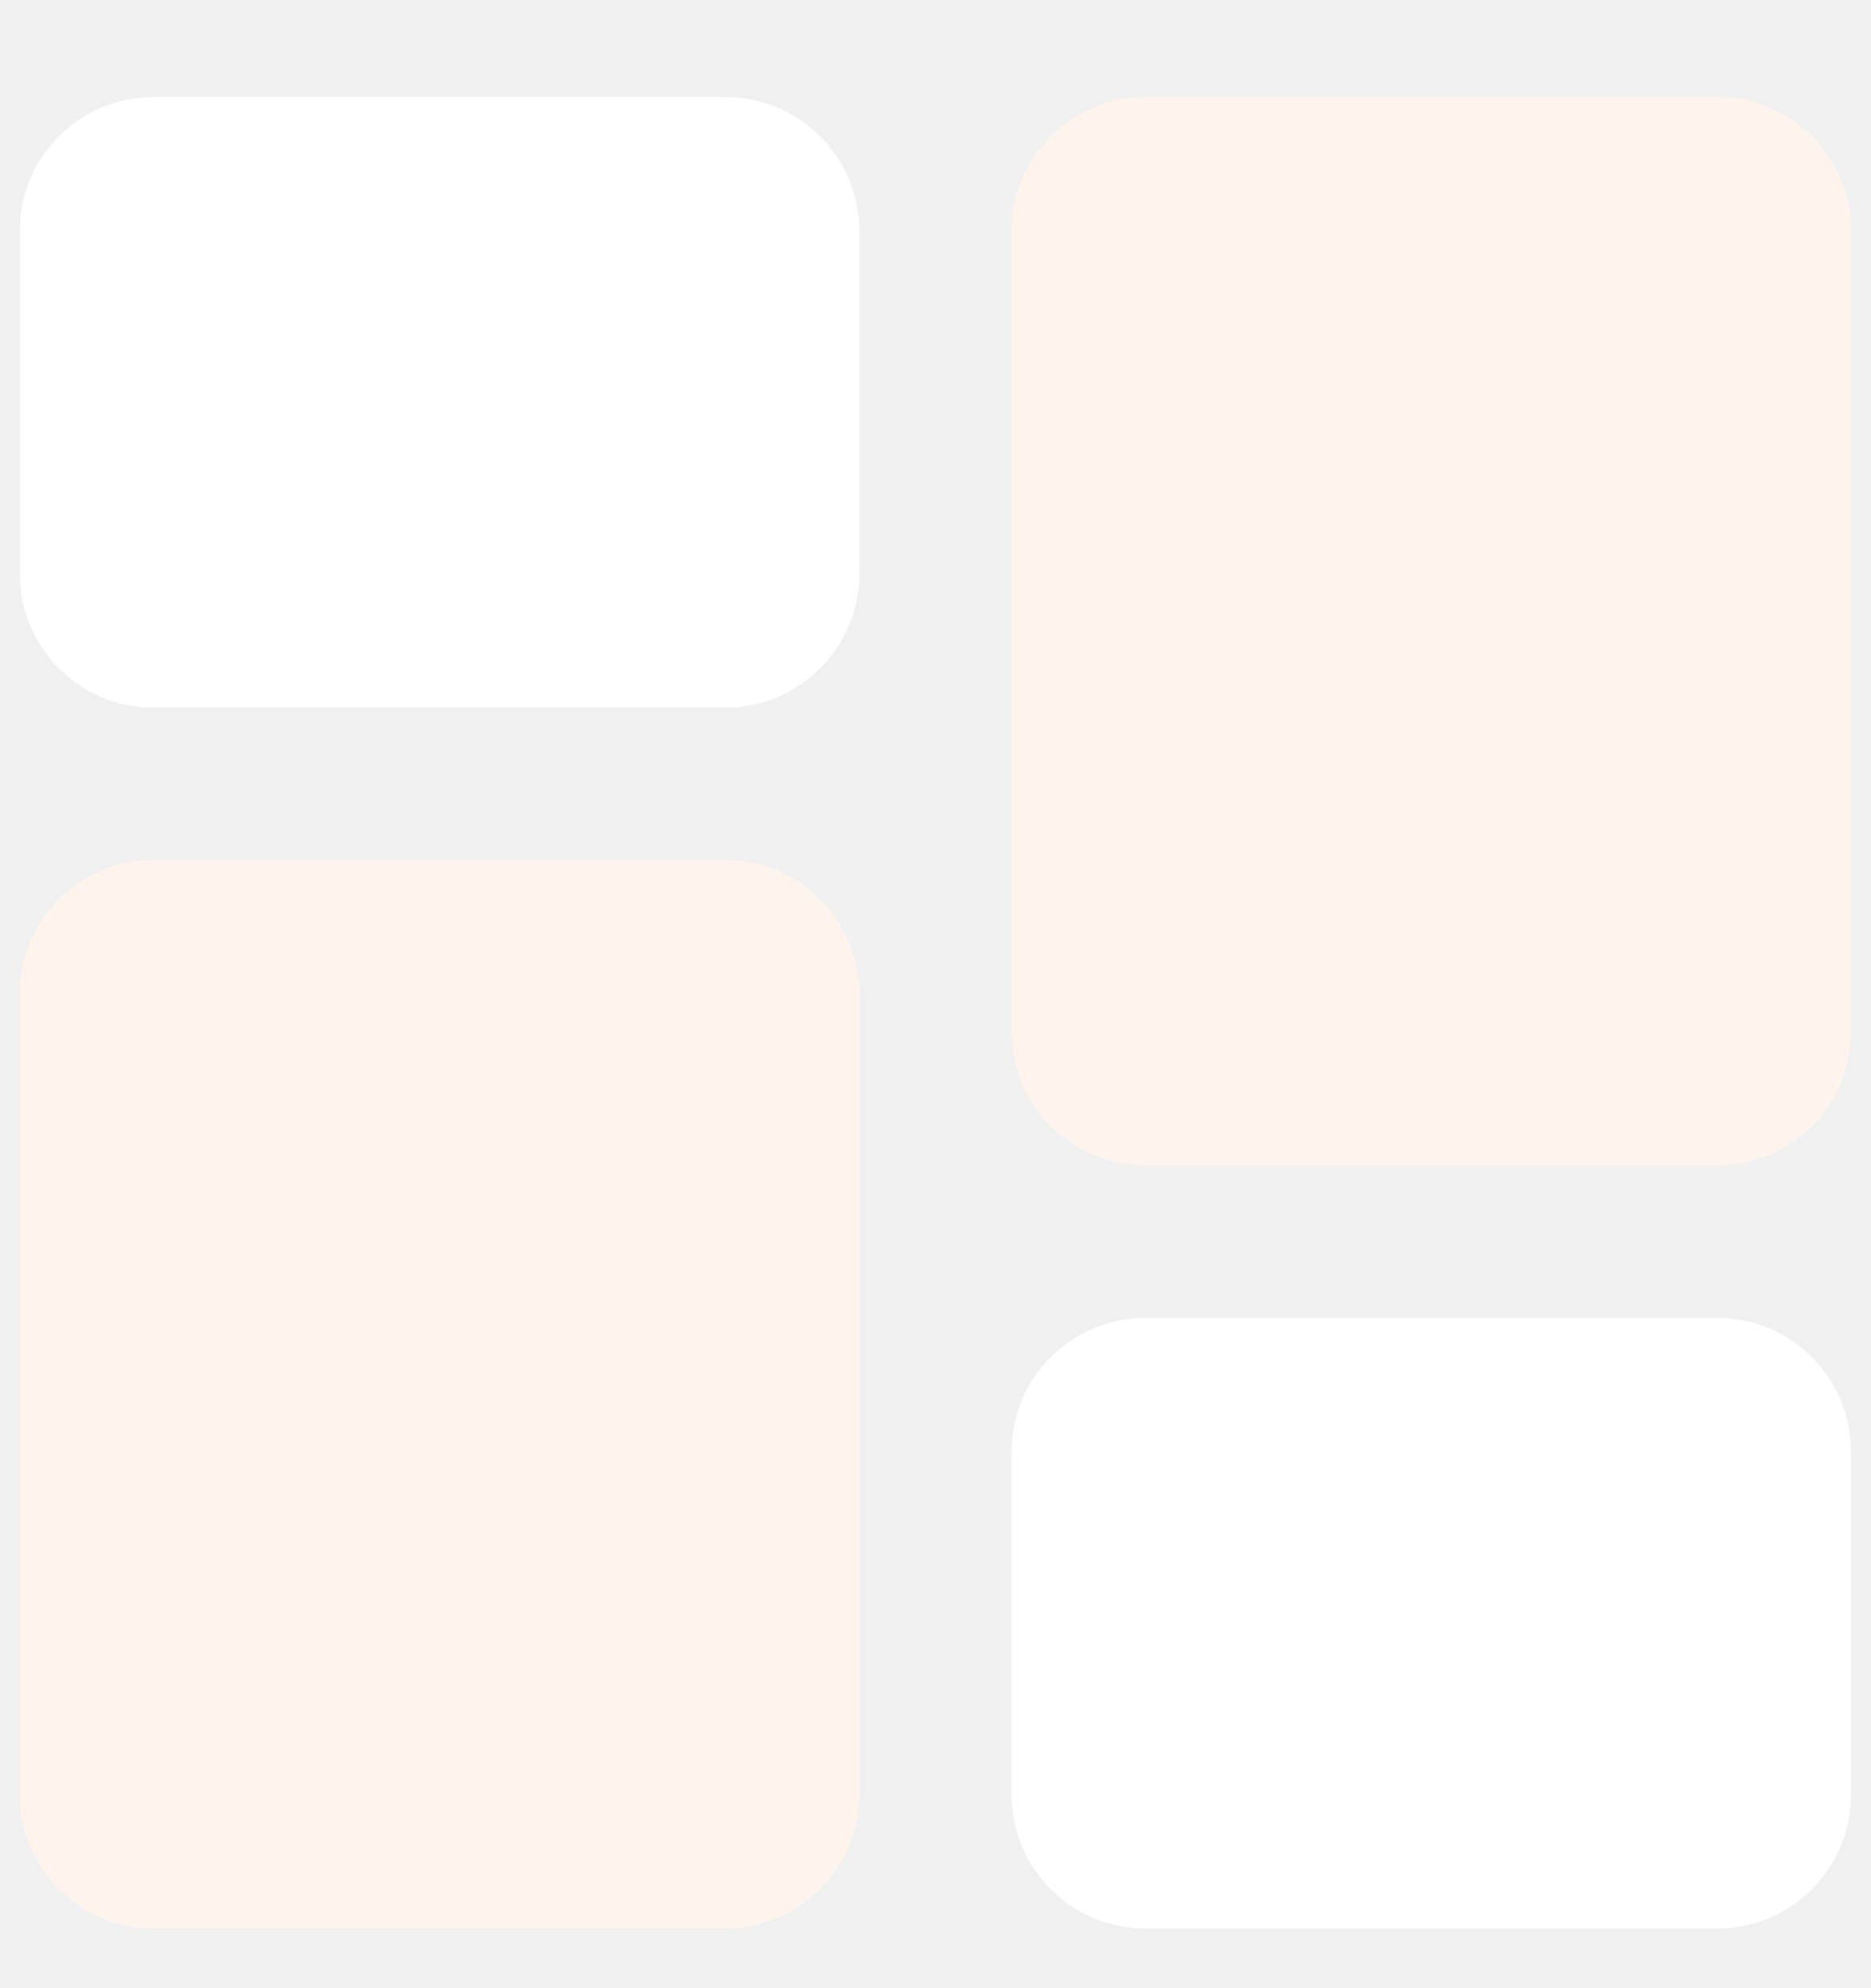
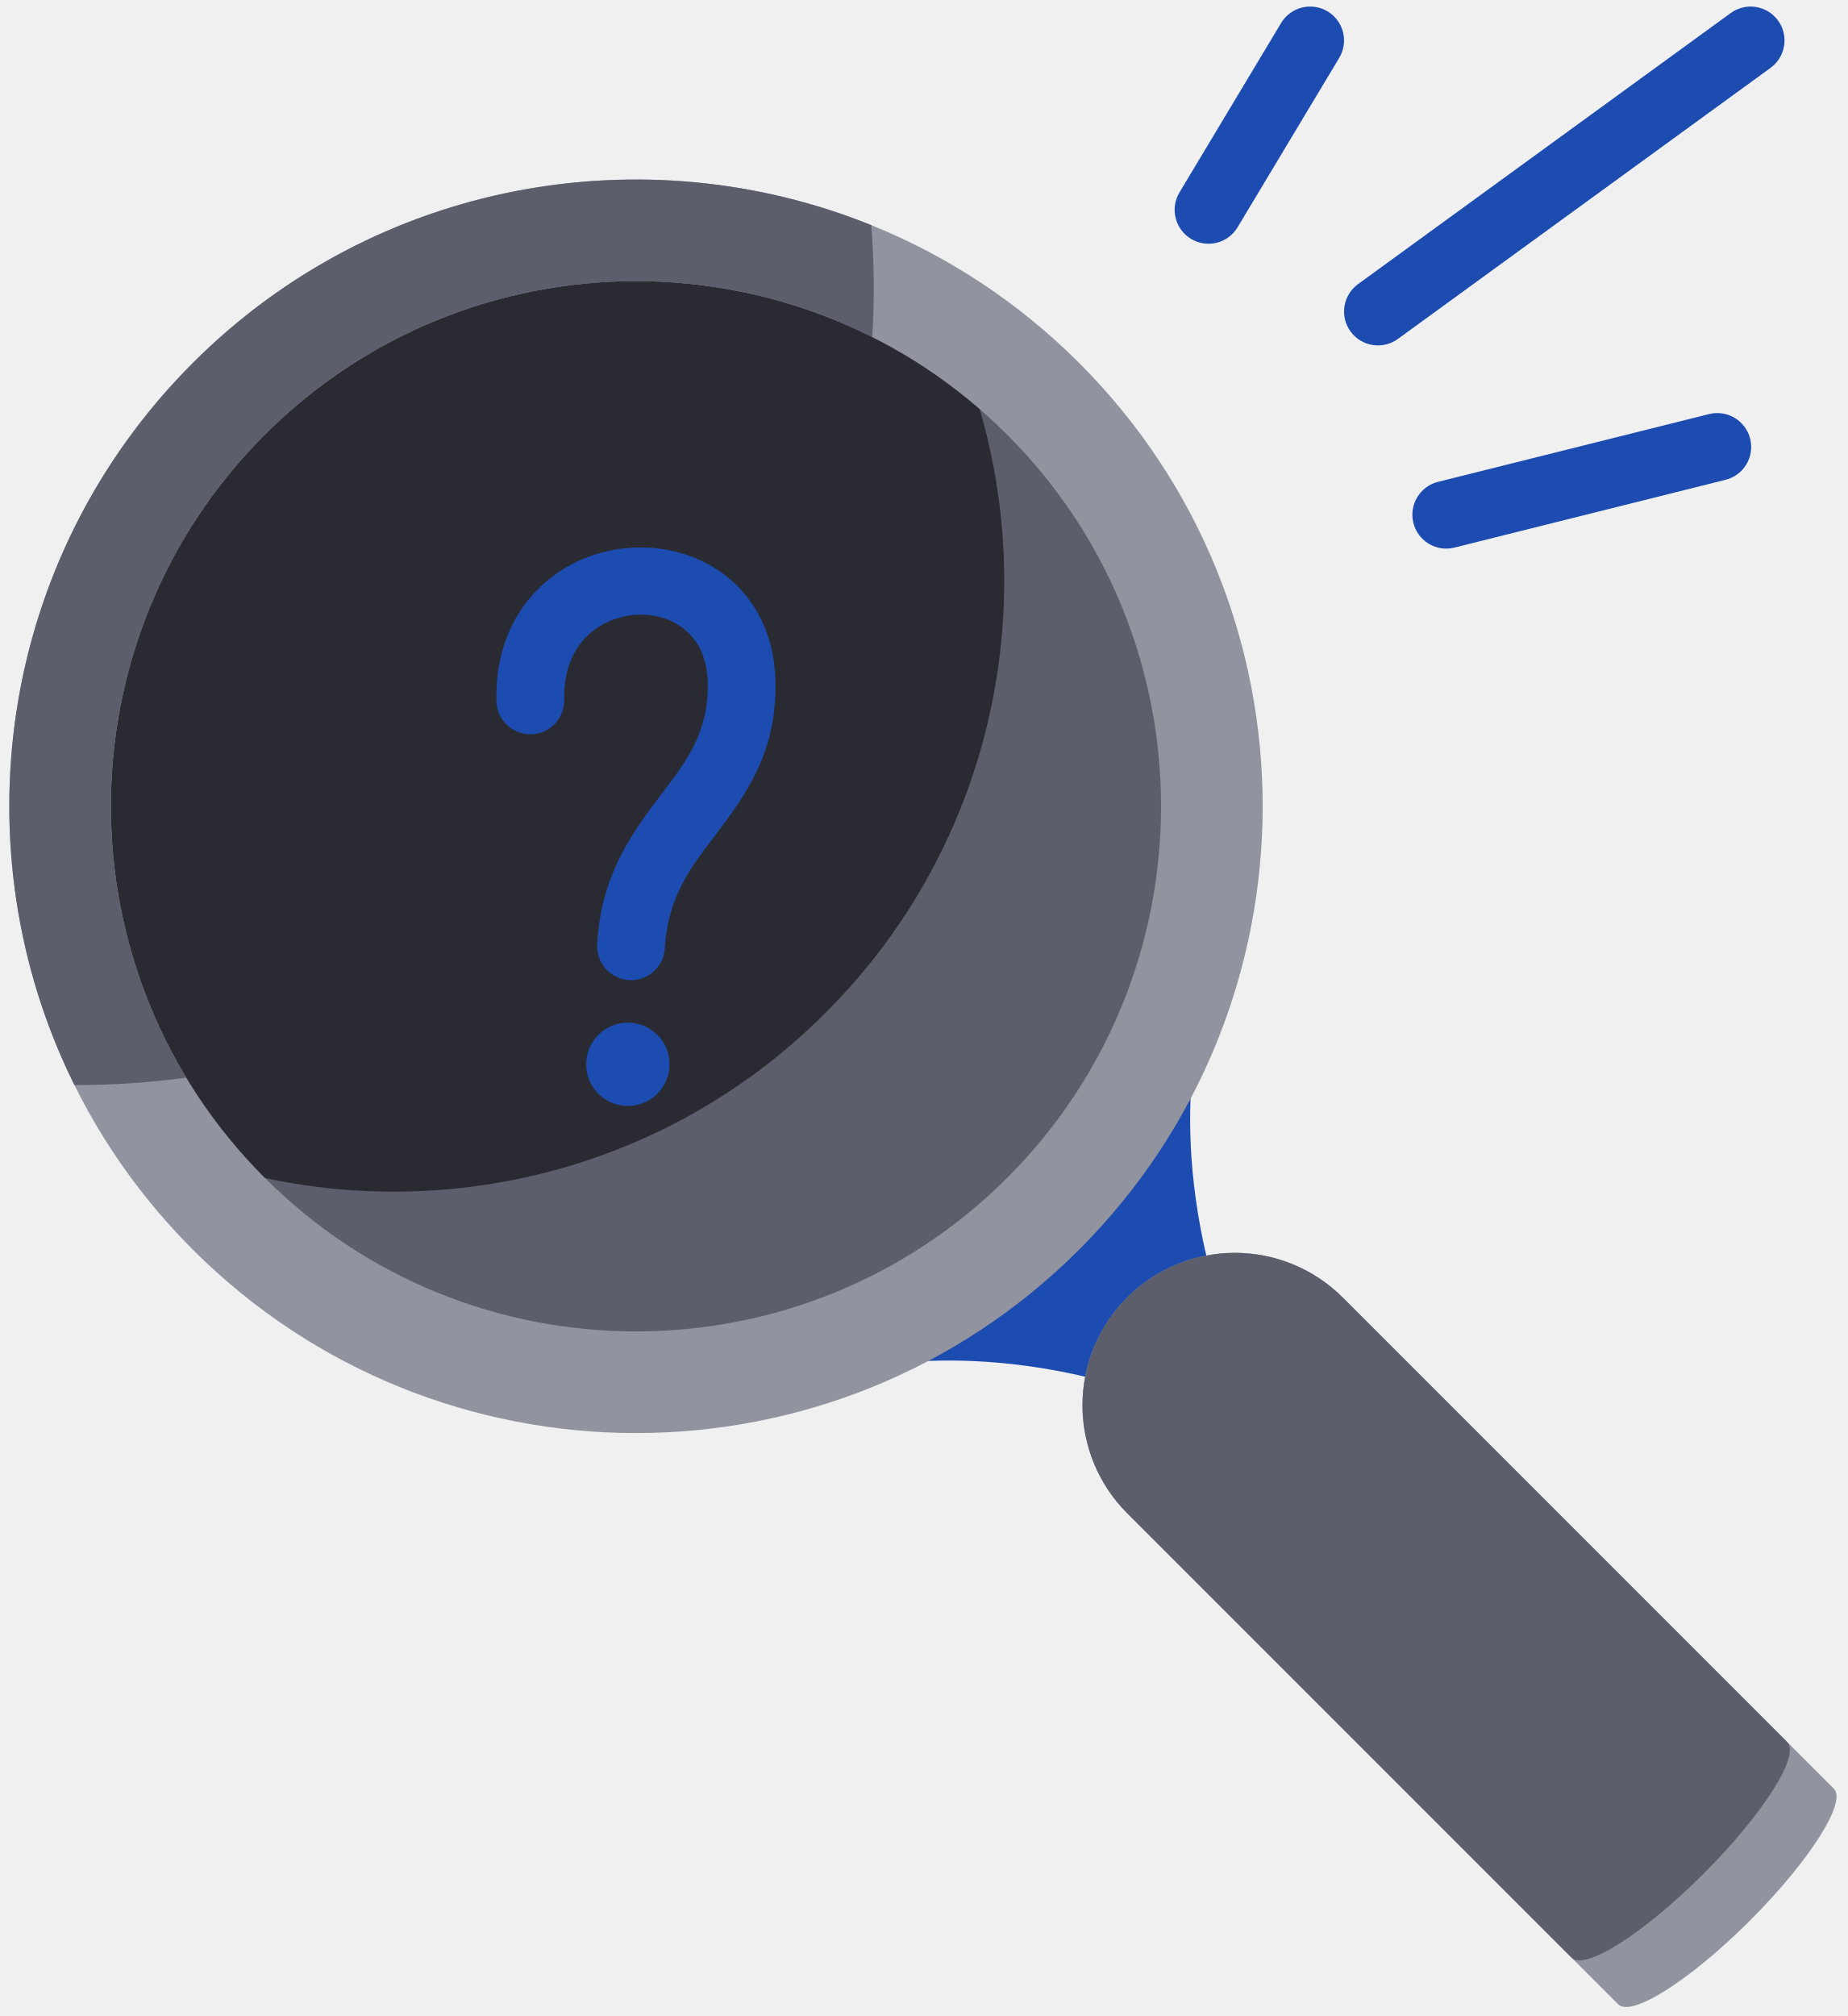
- <svg xmlns="http://www.w3.org/2000/svg" width="16" height="17" viewBox="0 0 16 17" fill="none">
-   <path d="M6.205 0.83H1.312C0.681 0.83 0.169 1.342 0.169 1.972V4.909C0.169 5.538 0.681 6.051 1.312 6.051H6.205C6.835 6.051 7.348 5.539 7.348 4.909V1.972C7.347 1.342 6.835 0.83 6.205 0.83Z" fill="white" />
-   <path d="M6.205 7.355H1.312C0.681 7.355 0.169 7.867 0.169 8.497V15.348C0.169 15.978 0.681 16.49 1.312 16.49H6.205C6.835 16.49 7.348 15.978 7.348 15.348V8.497C7.347 7.867 6.835 7.355 6.205 7.355Z" fill="#FFF4ED" />
-   <path d="M14.687 11.27H9.794C9.164 11.27 8.651 11.782 8.651 12.412V15.349C8.651 15.978 9.163 16.491 9.794 16.491H14.687C15.318 16.49 15.829 15.978 15.829 15.348V12.412C15.829 11.782 15.318 11.27 14.687 11.27Z" fill="white" />
-   <path d="M14.687 0.83H9.794C9.164 0.83 8.651 1.342 8.651 1.972V8.823C8.651 9.453 9.163 9.966 9.794 9.966H14.687C15.317 9.966 15.829 9.454 15.829 8.823V1.972C15.829 1.342 15.318 0.83 14.687 0.83Z" fill="#FFF4ED" />
+ <svg xmlns="http://www.w3.org/2000/svg" width="121" height="132" viewBox="0 0 121 132" fill="none">
+   <path fill-rule="evenodd" clip-rule="evenodd" d="M78.744 66.357L55.21 89.889C55.21 89.889 63.579 87.276 75.607 91.458C77.63 92.162 81.016 88.776 80.313 86.752C76.131 74.724 78.744 66.357 78.744 66.357Z" fill="#1D4CB0" />
+   <path fill-rule="evenodd" clip-rule="evenodd" d="M15.761 26.905C30.049 12.619 53.247 12.619 67.535 26.905C81.822 41.194 81.822 64.391 67.535 78.68C53.247 92.966 30.049 92.966 15.761 78.68C1.474 64.391 1.474 41.194 15.761 26.905Z" fill="#2A2A33" />
+   <path fill-rule="evenodd" clip-rule="evenodd" d="M62.802 22.907C64.488 24.105 66.071 25.443 67.535 26.905C81.821 41.194 81.821 64.391 67.535 78.68C53.246 92.966 30.049 92.966 15.76 78.68C14.919 77.837 14.127 76.965 13.384 76.066C27.233 80.566 43.062 77.318 54.058 66.322C65.786 54.593 68.702 37.367 62.802 22.907Z" fill="#5D5E6C" />
+   <path fill-rule="evenodd" clip-rule="evenodd" d="M12.623 23.768C28.642 7.749 54.653 7.749 70.672 23.768C86.692 39.787 86.692 65.798 70.672 81.817C54.653 97.837 28.642 97.837 12.623 81.817C-3.396 65.798 -3.396 39.787 12.623 23.768ZM17.329 28.474C30.75 15.053 52.545 15.053 65.966 28.474C79.387 41.895 79.387 63.69 65.966 77.111C52.545 90.532 30.75 90.532 17.329 77.111C3.908 63.69 3.908 41.895 17.329 28.474Z" fill="#91939F" />
+   <path fill-rule="evenodd" clip-rule="evenodd" d="M4.873 71.046C-2.742 55.694 -0.159 36.551 12.623 23.769C24.627 11.765 42.239 8.757 57.058 14.743C57.249 17.182 57.27 19.631 57.122 22.074C44.229 15.582 28.09 17.716 17.329 28.475C5.922 39.881 4.21 57.336 12.195 70.56C9.856 70.879 7.469 71.046 5.046 71.046H4.873Z" fill="#5D5E6C" />
+   <path fill-rule="evenodd" clip-rule="evenodd" d="M73.81 99.075C71.938 97.203 70.886 94.663 70.886 92.015C70.886 89.367 71.938 86.828 73.81 84.955C75.683 83.083 78.222 82.031 80.87 82.031C83.518 82.031 86.058 83.083 87.93 84.955L120.093 117.118C120.959 117.983 118.498 121.851 114.602 125.747C110.706 129.643 106.838 132.104 105.973 131.238L73.81 99.075Z" fill="#91939F" />
+   <path fill-rule="evenodd" clip-rule="evenodd" d="M73.81 99.075C71.938 97.203 70.886 94.663 70.886 92.015C70.886 89.367 71.938 86.828 73.81 84.955C75.683 83.083 78.222 82.031 80.87 82.031C83.518 82.031 86.058 83.083 87.93 84.955L117.04 114.065C117.906 114.93 115.445 118.798 111.549 122.694C107.653 126.59 103.785 129.051 102.92 128.185L73.81 99.075Z" fill="#5D5E6C" />
+   <path fill-rule="evenodd" clip-rule="evenodd" d="M36.946 45.808C36.895 43.693 37.689 42.149 38.914 41.244C40.84 39.824 43.718 39.883 45.28 41.643C45.95 42.4 46.338 43.469 46.349 44.822C46.376 48.069 44.854 49.965 43.363 51.929C41.357 54.576 39.353 57.296 39.105 61.838C39.073 62.426 39.276 63.002 39.669 63.441C40.062 63.879 40.613 64.144 41.2 64.175C41.788 64.208 42.365 64.005 42.803 63.612C43.242 63.219 43.506 62.668 43.538 62.08C43.724 58.63 45.375 56.62 46.899 54.609C48.941 51.918 50.824 49.233 50.787 44.787C50.764 42.173 49.892 40.157 48.597 38.697C45.57 35.288 40.012 34.92 36.28 37.672C34.044 39.322 32.417 42.056 32.508 45.912C32.522 46.5 32.769 47.059 33.195 47.465C33.621 47.872 34.191 48.092 34.779 48.078C35.368 48.065 35.927 47.818 36.333 47.392C36.739 46.966 36.96 46.396 36.946 45.808Z" fill="#1D4CB0" />
+   <path d="M41.115 72.415C42.622 72.415 43.844 71.193 43.844 69.686C43.844 68.179 42.622 66.957 41.115 66.957C39.608 66.957 38.386 68.179 38.386 69.686C38.386 71.193 39.608 72.415 41.115 72.415Z" fill="#1D4CB0" />
+   <path fill-rule="evenodd" clip-rule="evenodd" d="M81.043 14.883L87.7 3.789C87.849 3.539 87.949 3.262 87.992 2.974C88.034 2.686 88.02 2.392 87.949 2.109C87.879 1.827 87.753 1.561 87.58 1.327C87.406 1.092 87.188 0.895 86.938 0.745C86.689 0.595 86.412 0.496 86.124 0.453C85.835 0.41 85.541 0.424 85.259 0.495C84.976 0.566 84.71 0.691 84.476 0.865C84.242 1.038 84.044 1.256 83.894 1.506L77.238 12.6C76.935 13.104 76.845 13.709 76.988 14.279C77.131 14.85 77.495 15.341 77.999 15.644C78.504 15.947 79.108 16.037 79.679 15.894C80.25 15.751 80.74 15.387 81.043 14.883ZM91.54 22.194L115.946 4.444C116.422 4.098 116.742 3.577 116.833 2.995C116.925 2.414 116.783 1.82 116.437 1.344C116.265 1.108 116.049 0.909 115.801 0.756C115.552 0.604 115.276 0.502 114.988 0.457C114.407 0.365 113.813 0.508 113.337 0.854L88.931 18.604C88.455 18.95 88.136 19.471 88.044 20.052C87.952 20.633 88.094 21.227 88.441 21.703C88.787 22.179 89.308 22.498 89.889 22.59C90.47 22.682 91.064 22.54 91.54 22.194ZM95.21 35.863L112.96 31.426C113.247 31.359 113.518 31.236 113.757 31.064C113.996 30.892 114.198 30.674 114.351 30.422C114.505 30.171 114.607 29.892 114.652 29.6C114.697 29.309 114.683 29.012 114.611 28.726C114.54 28.441 114.412 28.172 114.236 27.936C114.059 27.7 113.838 27.502 113.584 27.352C113.33 27.203 113.049 27.105 112.757 27.066C112.465 27.026 112.168 27.045 111.884 27.121L94.134 31.559C93.572 31.71 93.092 32.075 92.796 32.577C92.501 33.078 92.415 33.675 92.556 34.24C92.697 34.804 93.055 35.291 93.551 35.595C94.047 35.898 94.643 35.995 95.21 35.863Z" fill="#1D4CB0" />
</svg>
